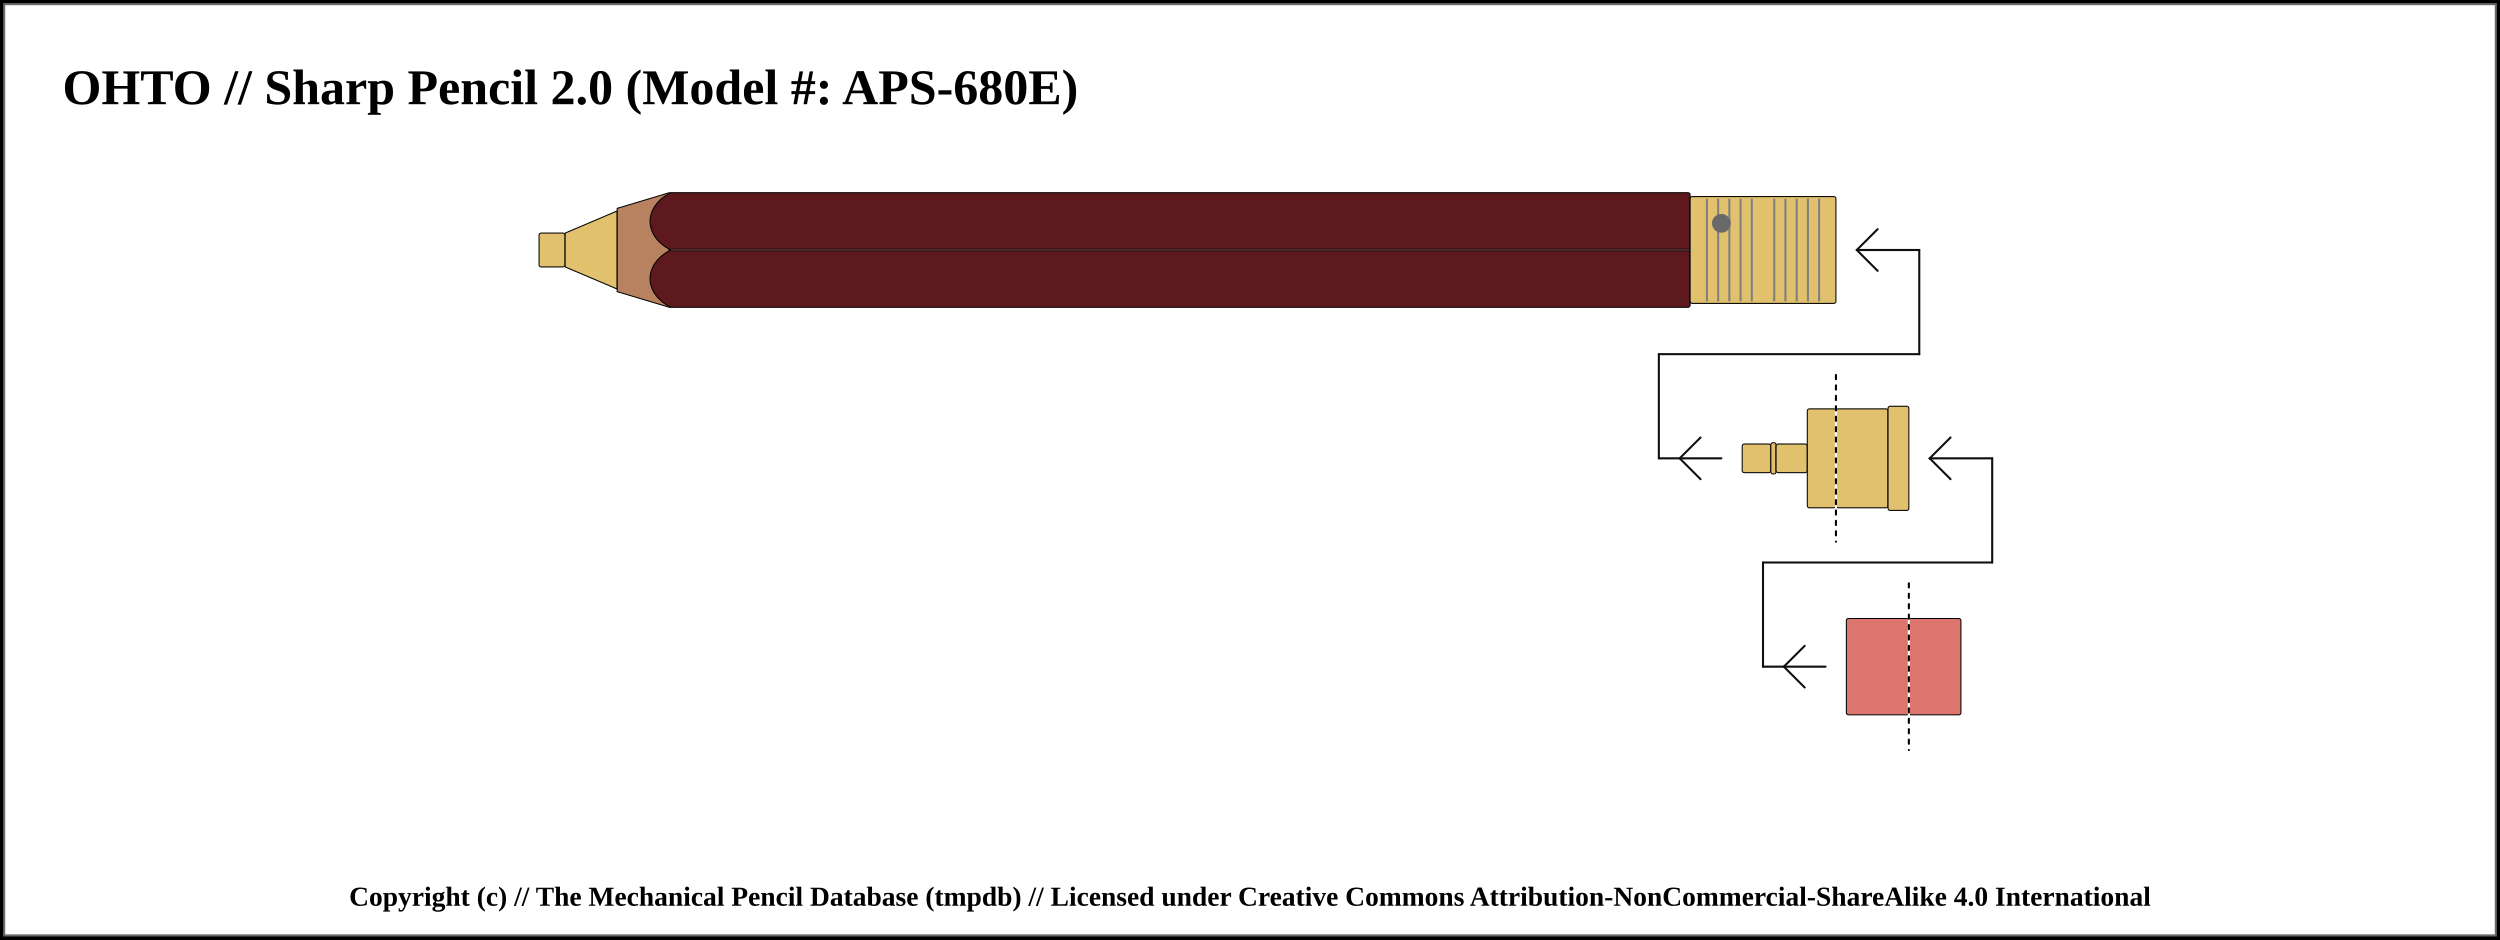
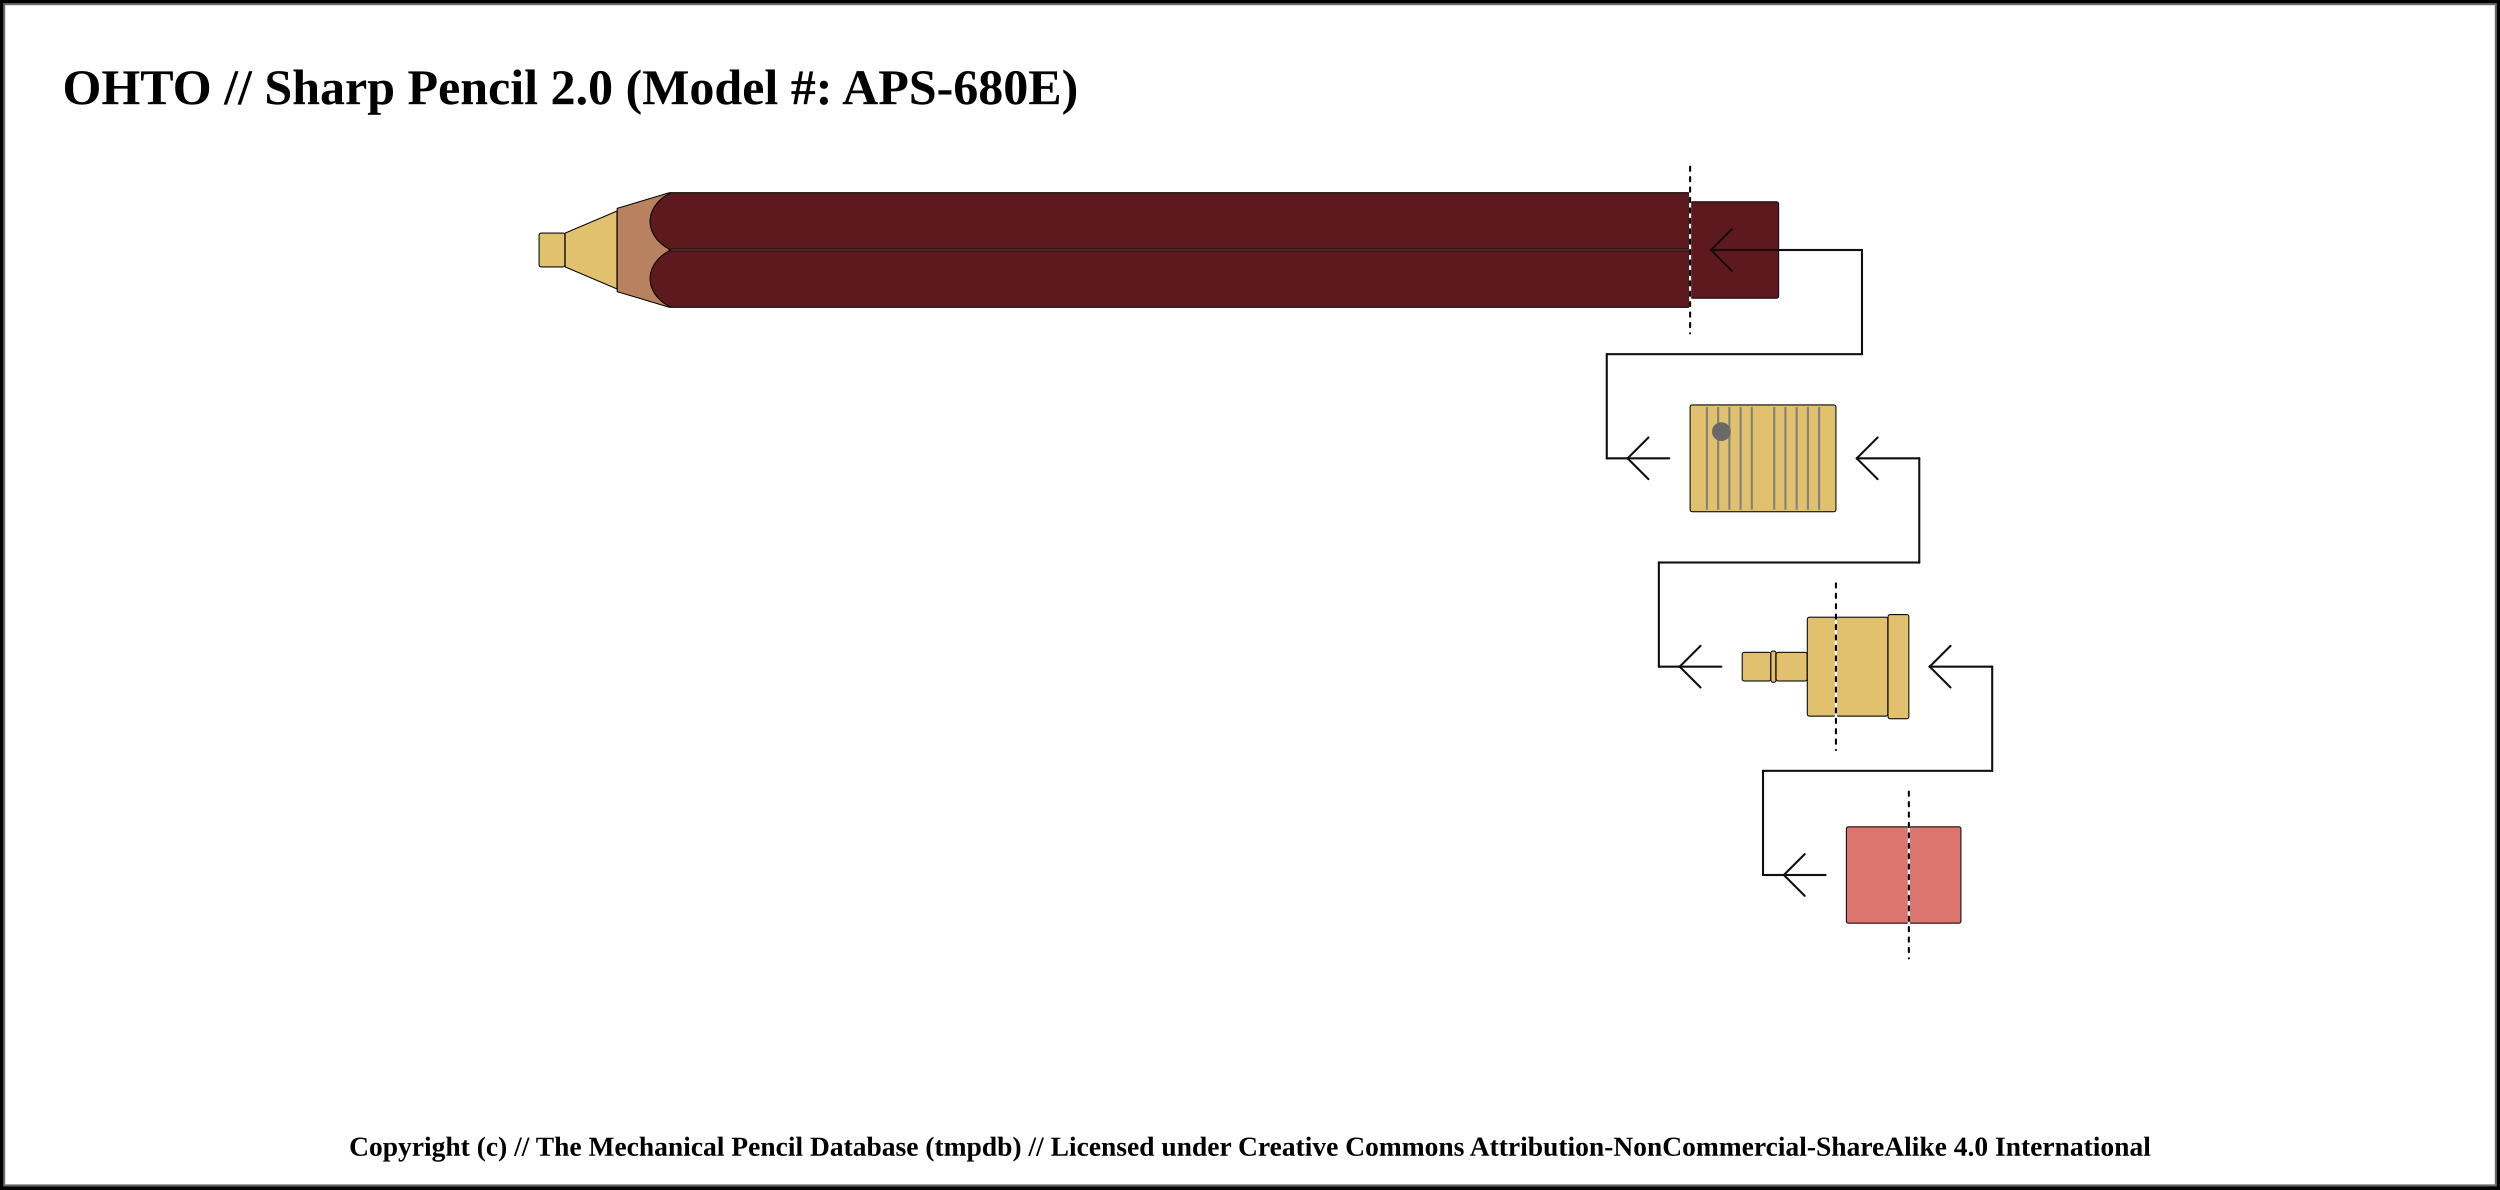
- <svg xmlns="http://www.w3.org/2000/svg" width="1200" height="451">
+ <svg xmlns="http://www.w3.org/2000/svg" width="1200" height="571">
  <pattern id="diagonalHatch" patternUnits="userSpaceOnUse" width="8" height="8">
    <path stroke="dimgray" stroke-linecap="round" stroke-width="1" d="M 4,4 L 8,8" />
    <path stroke="dimgray" stroke-linecap="round" stroke-width="1" d="M 4,4 L 0,8" />
    <path stroke="gray" stroke-linecap="round" stroke-width="1" d="M 4,4 L 8,0" />
    <path stroke="gray" stroke-linecap="round" stroke-width="1" d="M 4,4 L 0,0" />
  </pattern>
  <pattern id="spring" patternUnits="userSpaceOnUse" width="8" height="100">
    <path stroke="dimgray" stroke-linecap="round" stroke-width="2" d="M 0,0 L 8,100" />
    <path stroke="white" stroke-linecap="round" stroke-width="1" d="M 0,0 L 8,100" />
  </pattern>
-   <rect x="0" y="0" width="1200" height="451" fill="white" stroke="black" stroke-width="4" />
-   <rect x="2" y="2" width="1196" height="447" fill="white" stroke="dimgray" stroke-width="1" />
+   <rect x="0" y="0" width="1200" height="571" fill="white" stroke="black" stroke-width="4" />
+   <rect x="2" y="2" width="1196" height="567" fill="white" stroke="dimgray" stroke-width="1" />
  <g transform="rotate(0 0 0)">
    <text x="30" y="50" font-size="2.0em" font-weight="bold"> OHTO // Sharp Pencil 2.0 (Model #: APS-680E)</text>
    <rect x="258.75" y="111.875" width="12.5" height="16.25" rx="1" ry="1" stroke-width="0.5" stroke="black" fill="#E1C16E" />
    <path d="M271.25 111.875 L296.25 101.25 L296.25 138.75 L271.25 128.125 Z" stroke-width="0.5" stroke="black" stroke-linejoin="round" fill="#E1C16E" />
    <path d="M296.25 100 L321.25 92.5 L321.25 147.5 L296.25 140 Z" stroke-width="0.5" stroke="black" stroke-linejoin="round" fill="#b88160" />
    <rect x="321.25" y="92.5" width="490" height="55" rx="1" ry="1" stroke-width="0.5" stroke="black" fill="#5d191d" />
    <line x1="321.25" y1="120" x2="811.25" y2="120" stroke-width="1.5" stroke="black" fill="none" stroke-opacity="0.5" />
    <line x1="321.25" y1="120" x2="811.25" y2="120" stroke-width="0.5" stroke="gray" fill="none" stroke-opacity="0.5" />
-     <rect x="811.25" y="94.375" width="70" height="51.25" rx="1" ry="1" stroke-width="0.5" stroke="black" fill="#E1C16E" />
-     <line x1="819.327" y1="95.375" x2="819.327" y2="144.625" stroke-width="1" stroke="gray" />
-     <line x1="824.712" y1="95.375" x2="824.712" y2="144.625" stroke-width="1" stroke="gray" />
-     <line x1="830.096" y1="95.375" x2="830.096" y2="144.625" stroke-width="1" stroke="gray" />
-     <line x1="835.481" y1="95.375" x2="835.481" y2="144.625" stroke-width="1" stroke="gray" />
-     <line x1="840.865" y1="95.375" x2="840.865" y2="144.625" stroke-width="1" stroke="gray" />
-     <line x1="851.635" y1="95.375" x2="851.635" y2="144.625" stroke-width="1" stroke="gray" />
-     <line x1="857.019" y1="95.375" x2="857.019" y2="144.625" stroke-width="1" stroke="gray" />
-     <line x1="862.404" y1="95.375" x2="862.404" y2="144.625" stroke-width="1" stroke="gray" />
-     <line x1="867.788" y1="95.375" x2="867.788" y2="144.625" stroke-width="1" stroke="gray" />
-     <line x1="873.173" y1="95.375" x2="873.173" y2="144.625" stroke-width="1" stroke="gray" />
-     <circle r="4" cx="826.25" cy="107.188" stroke="dimgray" stroke-width="1" fill="dimGray" />
-     <rect x="881.25" y="196.25" width="25" height="47.5" rx="1" ry="1" stroke-width="0.5" stroke="black" fill="#E1C16E" />
-     <rect x="906.25" y="195" width="10" height="50" rx="1" ry="1" stroke-width="0.5" stroke="black" fill="#E1C16E" />
-     <line x1="796.25" y1="220" x2="826.25" y2="220" stroke-linecap="round" stroke="#0f0f0f" stroke-width="1.0" />
-     <line x1="806.25" y1="220" x2="816.25" y2="210" stroke-linecap="round" stroke="#0f0f0f" stroke-width="1.0" />
-     <line x1="806.25" y1="220" x2="816.25" y2="230" stroke-linecap="round" stroke="#0f0f0f" stroke-width="1.0" />
-     <line x1="796.25" y1="170" x2="796.25" y2="220" stroke="#0f0f0f" stroke-linecap="round" stroke-width="1.0" />
-     <rect x="836.25" y="213.125" width="13.75" height="13.75" rx="1" ry="1" stroke-width="0.5" stroke="black" fill="#E1C16E" />
-     <rect x="850" y="212.5" width="2.5" height="15" rx="1" ry="1" stroke-width="0.5" stroke="black" fill="#E1C16E" />
-     <rect x="852.5" y="213.125" width="15" height="13.75" rx="1" ry="1" stroke-width="0.5" stroke="black" fill="#E1C16E" />
-     <rect x="867.5" y="196.25" width="13.75" height="47.5" rx="1" ry="1" stroke-width="0.5" stroke="black" fill="#E1C16E" />
-     <line x1="796.25" y1="170" x2="921.25" y2="170" stroke-linecap="round" stroke="#0f0f0f" stroke-width="1.0" />
-     <line x1="881.25" y1="180" x2="881.25" y2="260" stroke="white" stroke-linecap="round" stroke-width="1.0" />
-     <line x1="881.25" y1="180" x2="881.25" y2="260" stroke="black" stroke-linecap="round" stroke-dasharray="2,3" stroke-width="1.0" />
-     <line x1="921.25" y1="120" x2="921.25" y2="170" stroke="#0f0f0f" stroke-linecap="round" stroke-width="1.0" />
-     <line x1="891.25" y1="120" x2="921.25" y2="120" stroke-linecap="round" stroke="#0f0f0f" stroke-width="1.0" />
-     <line x1="891.25" y1="120" x2="901.25" y2="110" stroke-linecap="round" stroke="#0f0f0f" stroke-width="1.0" />
-     <line x1="891.25" y1="120" x2="901.25" y2="130" stroke-linecap="round" stroke="#0f0f0f" stroke-width="1.0" />
-     <rect x="916.25" y="296.875" width="25" height="46.25" rx="1" ry="1" stroke-width="0.5" stroke="black" fill="#db756d" />
-     <line x1="846.25" y1="320" x2="876.25" y2="320" stroke-linecap="round" stroke="#0f0f0f" stroke-width="1.0" />
-     <line x1="856.25" y1="320" x2="866.25" y2="310" stroke-linecap="round" stroke="#0f0f0f" stroke-width="1.0" />
-     <line x1="856.25" y1="320" x2="866.25" y2="330" stroke-linecap="round" stroke="#0f0f0f" stroke-width="1.0" />
-     <line x1="846.25" y1="270" x2="846.25" y2="320" stroke="#0f0f0f" stroke-linecap="round" stroke-width="1.0" />
-     <rect x="886.25" y="296.875" width="30" height="46.25" rx="1" ry="1" stroke-width="0.5" stroke="black" fill="#db756d" />
-     <line x1="846.25" y1="270" x2="956.25" y2="270" stroke-linecap="round" stroke="#0f0f0f" stroke-width="1.0" />
-     <line x1="916.25" y1="280" x2="916.25" y2="360" stroke="white" stroke-linecap="round" stroke-width="1.0" />
-     <line x1="916.25" y1="280" x2="916.25" y2="360" stroke="black" stroke-linecap="round" stroke-dasharray="2,3" stroke-width="1.0" />
-     <line x1="956.25" y1="220" x2="956.25" y2="270" stroke="#0f0f0f" stroke-linecap="round" stroke-width="1.0" />
-     <line x1="926.25" y1="220" x2="956.25" y2="220" stroke-linecap="round" stroke="#0f0f0f" stroke-width="1.0" />
-     <line x1="926.25" y1="220" x2="936.25" y2="210" stroke-linecap="round" stroke="#0f0f0f" stroke-width="1.0" />
-     <line x1="926.25" y1="220" x2="936.25" y2="230" stroke-linecap="round" stroke="#0f0f0f" stroke-width="1.0" />
+     <rect x="811.25" y="96.875" width="42.5" height="46.25" rx="1" ry="1" stroke-width="0.5" stroke="black" fill="#5d191d" />
+     <line x1="811.25" y1="80" x2="811.25" y2="160" stroke="white" stroke-linecap="round" stroke-width="1.0" />
+     <line x1="811.25" y1="80" x2="811.25" y2="160" stroke="black" stroke-linecap="round" stroke-dasharray="2,3" stroke-width="1.0" />
+     <line x1="821.25" y1="120" x2="893.75" y2="120" stroke-linecap="round" stroke="#0f0f0f" stroke-width="1.0" />
+     <line x1="821.25" y1="120" x2="831.25" y2="110" stroke-linecap="round" stroke="#0f0f0f" stroke-width="1.0" />
+     <line x1="821.25" y1="120" x2="831.25" y2="130" stroke-linecap="round" stroke="#0f0f0f" stroke-width="1.0" />
+     <line x1="893.75" y1="120" x2="893.75" y2="170" stroke="#0f0f0f" stroke-linecap="round" stroke-width="1.0" />
+     <line x1="771.25" y1="170" x2="893.75" y2="170" stroke-linecap="round" stroke="#0f0f0f" stroke-width="1.0" />
+     <line x1="771.25" y1="220" x2="801.25" y2="220" stroke-linecap="round" stroke="#0f0f0f" stroke-width="1.0" />
+     <line x1="781.25" y1="220" x2="791.25" y2="210" stroke-linecap="round" stroke="#0f0f0f" stroke-width="1.0" />
+     <line x1="781.25" y1="220" x2="791.25" y2="230" stroke-linecap="round" stroke="#0f0f0f" stroke-width="1.0" />
+     <line x1="771.25" y1="170" x2="771.25" y2="220" stroke="#0f0f0f" stroke-linecap="round" stroke-width="1.0" />
+     <rect x="811.25" y="194.375" width="70" height="51.25" rx="1" ry="1" stroke-width="0.5" stroke="black" fill="#E1C16E" />
+     <line x1="819.327" y1="195.375" x2="819.327" y2="244.625" stroke-width="1" stroke="gray" />
+     <line x1="824.712" y1="195.375" x2="824.712" y2="244.625" stroke-width="1" stroke="gray" />
+     <line x1="830.096" y1="195.375" x2="830.096" y2="244.625" stroke-width="1" stroke="gray" />
+     <line x1="835.481" y1="195.375" x2="835.481" y2="244.625" stroke-width="1" stroke="gray" />
+     <line x1="840.865" y1="195.375" x2="840.865" y2="244.625" stroke-width="1" stroke="gray" />
+     <line x1="851.635" y1="195.375" x2="851.635" y2="244.625" stroke-width="1" stroke="gray" />
+     <line x1="857.019" y1="195.375" x2="857.019" y2="244.625" stroke-width="1" stroke="gray" />
+     <line x1="862.404" y1="195.375" x2="862.404" y2="244.625" stroke-width="1" stroke="gray" />
+     <line x1="867.788" y1="195.375" x2="867.788" y2="244.625" stroke-width="1" stroke="gray" />
+     <line x1="873.173" y1="195.375" x2="873.173" y2="244.625" stroke-width="1" stroke="gray" />
+     <circle r="4" cx="826.25" cy="207.188" stroke="dimgray" stroke-width="1" fill="dimGray" />
+     <rect x="881.25" y="296.25" width="25" height="47.5" rx="1" ry="1" stroke-width="0.5" stroke="black" fill="#E1C16E" />
+     <rect x="906.25" y="295" width="10" height="50" rx="1" ry="1" stroke-width="0.5" stroke="black" fill="#E1C16E" />
+     <line x1="796.25" y1="320" x2="826.25" y2="320" stroke-linecap="round" stroke="#0f0f0f" stroke-width="1.0" />
+     <line x1="806.25" y1="320" x2="816.25" y2="310" stroke-linecap="round" stroke="#0f0f0f" stroke-width="1.0" />
+     <line x1="806.25" y1="320" x2="816.25" y2="330" stroke-linecap="round" stroke="#0f0f0f" stroke-width="1.0" />
+     <line x1="796.25" y1="270" x2="796.25" y2="320" stroke="#0f0f0f" stroke-linecap="round" stroke-width="1.0" />
+     <rect x="836.25" y="313.125" width="13.75" height="13.75" rx="1" ry="1" stroke-width="0.5" stroke="black" fill="#E1C16E" />
+     <rect x="850" y="312.5" width="2.5" height="15" rx="1" ry="1" stroke-width="0.5" stroke="black" fill="#E1C16E" />
+     <rect x="852.5" y="313.125" width="15" height="13.75" rx="1" ry="1" stroke-width="0.5" stroke="black" fill="#E1C16E" />
+     <rect x="867.5" y="296.25" width="13.75" height="47.5" rx="1" ry="1" stroke-width="0.5" stroke="black" fill="#E1C16E" />
+     <line x1="796.25" y1="270" x2="921.25" y2="270" stroke-linecap="round" stroke="#0f0f0f" stroke-width="1.0" />
+     <line x1="881.25" y1="280" x2="881.25" y2="360" stroke="white" stroke-linecap="round" stroke-width="1.0" />
+     <line x1="881.25" y1="280" x2="881.25" y2="360" stroke="black" stroke-linecap="round" stroke-dasharray="2,3" stroke-width="1.0" />
+     <line x1="921.25" y1="220" x2="921.25" y2="270" stroke="#0f0f0f" stroke-linecap="round" stroke-width="1.0" />
+     <line x1="891.25" y1="220" x2="921.25" y2="220" stroke-linecap="round" stroke="#0f0f0f" stroke-width="1.0" />
+     <line x1="891.25" y1="220" x2="901.25" y2="210" stroke-linecap="round" stroke="#0f0f0f" stroke-width="1.0" />
+     <line x1="891.25" y1="220" x2="901.25" y2="230" stroke-linecap="round" stroke="#0f0f0f" stroke-width="1.0" />
+     <rect x="916.25" y="396.875" width="25" height="46.25" rx="1" ry="1" stroke-width="0.5" stroke="black" fill="#db756d" />
+     <line x1="846.25" y1="420" x2="876.25" y2="420" stroke-linecap="round" stroke="#0f0f0f" stroke-width="1.0" />
+     <line x1="856.25" y1="420" x2="866.25" y2="410" stroke-linecap="round" stroke="#0f0f0f" stroke-width="1.0" />
+     <line x1="856.25" y1="420" x2="866.25" y2="430" stroke-linecap="round" stroke="#0f0f0f" stroke-width="1.0" />
+     <line x1="846.25" y1="370" x2="846.25" y2="420" stroke="#0f0f0f" stroke-linecap="round" stroke-width="1.0" />
+     <rect x="886.25" y="396.875" width="30" height="46.25" rx="1" ry="1" stroke-width="0.5" stroke="black" fill="#db756d" />
+     <line x1="846.25" y1="370" x2="956.25" y2="370" stroke-linecap="round" stroke="#0f0f0f" stroke-width="1.0" />
+     <line x1="916.25" y1="380" x2="916.25" y2="460" stroke="white" stroke-linecap="round" stroke-width="1.0" />
+     <line x1="916.25" y1="380" x2="916.25" y2="460" stroke="black" stroke-linecap="round" stroke-dasharray="2,3" stroke-width="1.0" />
+     <line x1="956.25" y1="320" x2="956.25" y2="370" stroke="#0f0f0f" stroke-linecap="round" stroke-width="1.0" />
+     <line x1="926.25" y1="320" x2="956.25" y2="320" stroke-linecap="round" stroke="#0f0f0f" stroke-width="1.0" />
+     <line x1="926.25" y1="320" x2="936.25" y2="310" stroke-linecap="round" stroke="#0f0f0f" stroke-width="1.0" />
+     <line x1="926.25" y1="320" x2="936.25" y2="330" stroke-linecap="round" stroke="#0f0f0f" stroke-width="1.0" />
    <path d="M 321.9 92.5 C 308.75 99.375, 308.75 113.125, 321.9 120" stroke-width="0.5" stroke="black" stroke-linecap="round" fill="#5d191d" />
    <path d="M 321.9 147.5 C 308.75 140.625, 308.75 126.875, 321.9 120" stroke-width="0.5" stroke="black" stroke-linecap="round" fill="#5d191d" />
  </g>
-   <text x="50%" y="431" font-size="1.1em" font-weight="bold" text-anchor="middle" dominant-baseline="middle">Copyright (c) // The Mechanical Pencil Database (tmpdb) // Licensed under Creative Commons Attribution-NonCommercial-ShareAlike 4.0 International</text>
+   <text x="50%" y="551" font-size="1.1em" font-weight="bold" text-anchor="middle" dominant-baseline="middle">Copyright (c) // The Mechanical Pencil Database (tmpdb) // Licensed under Creative Commons Attribution-NonCommercial-ShareAlike 4.0 International</text>
</svg>
